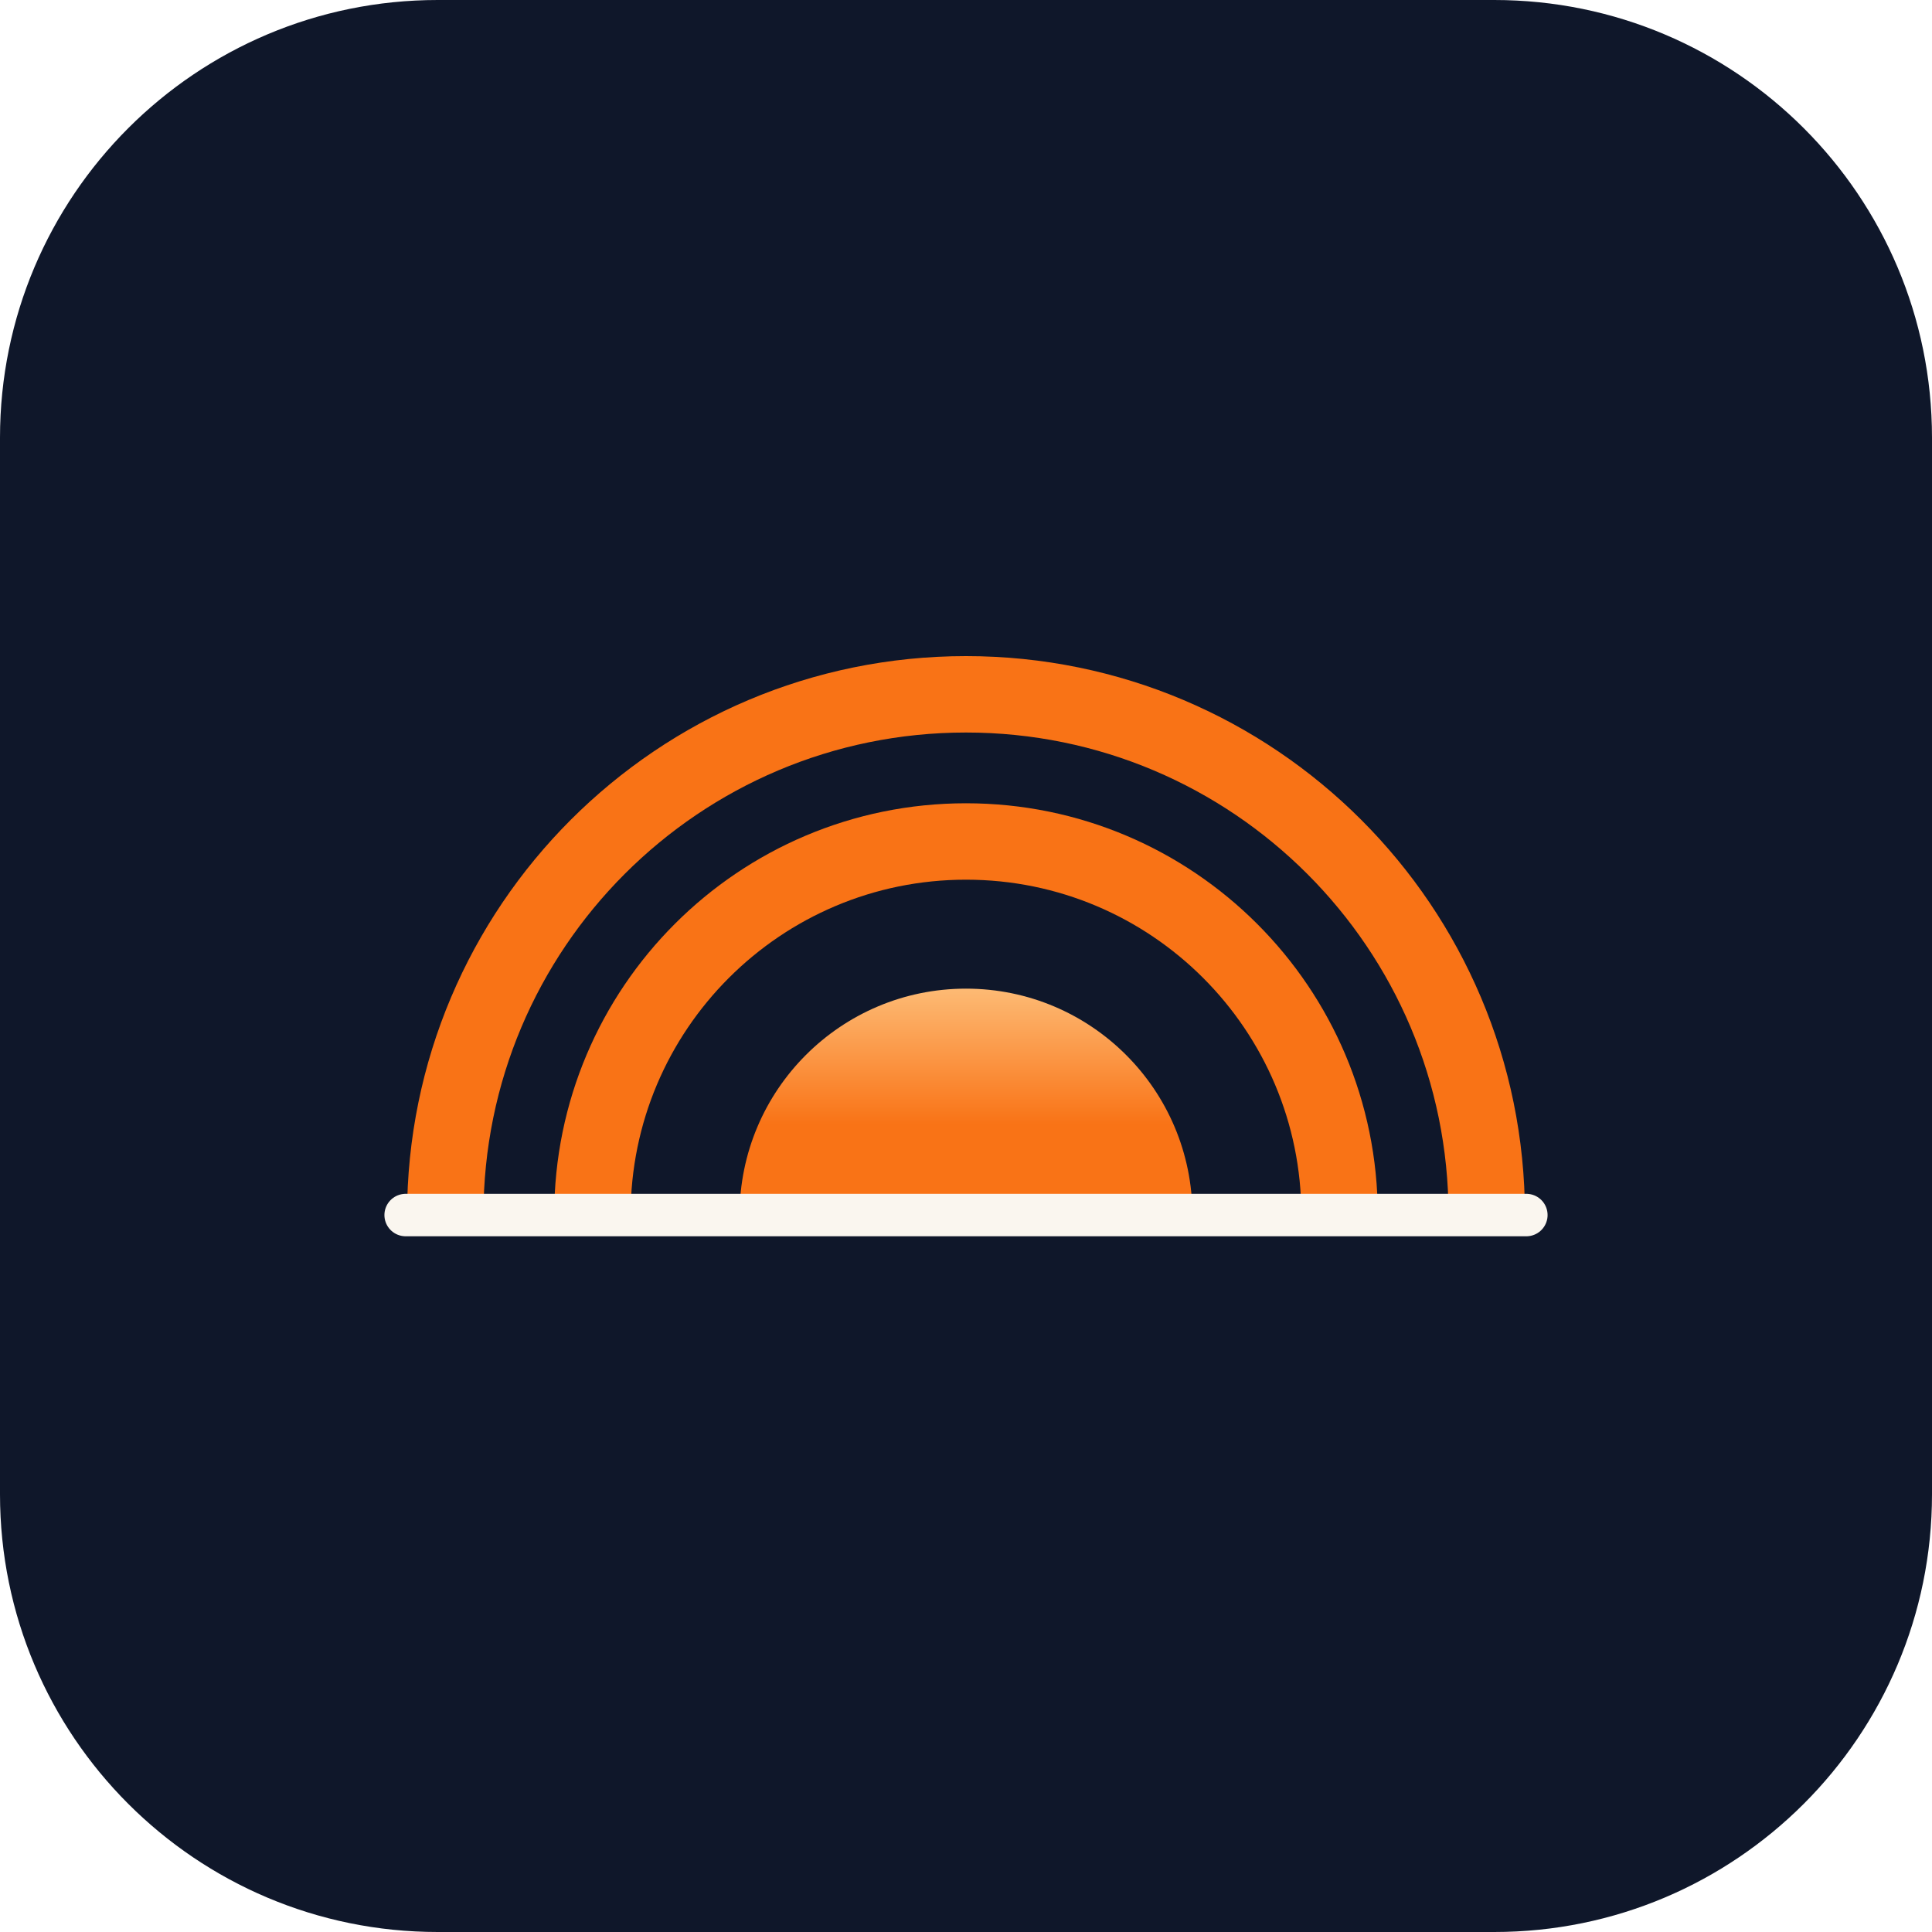
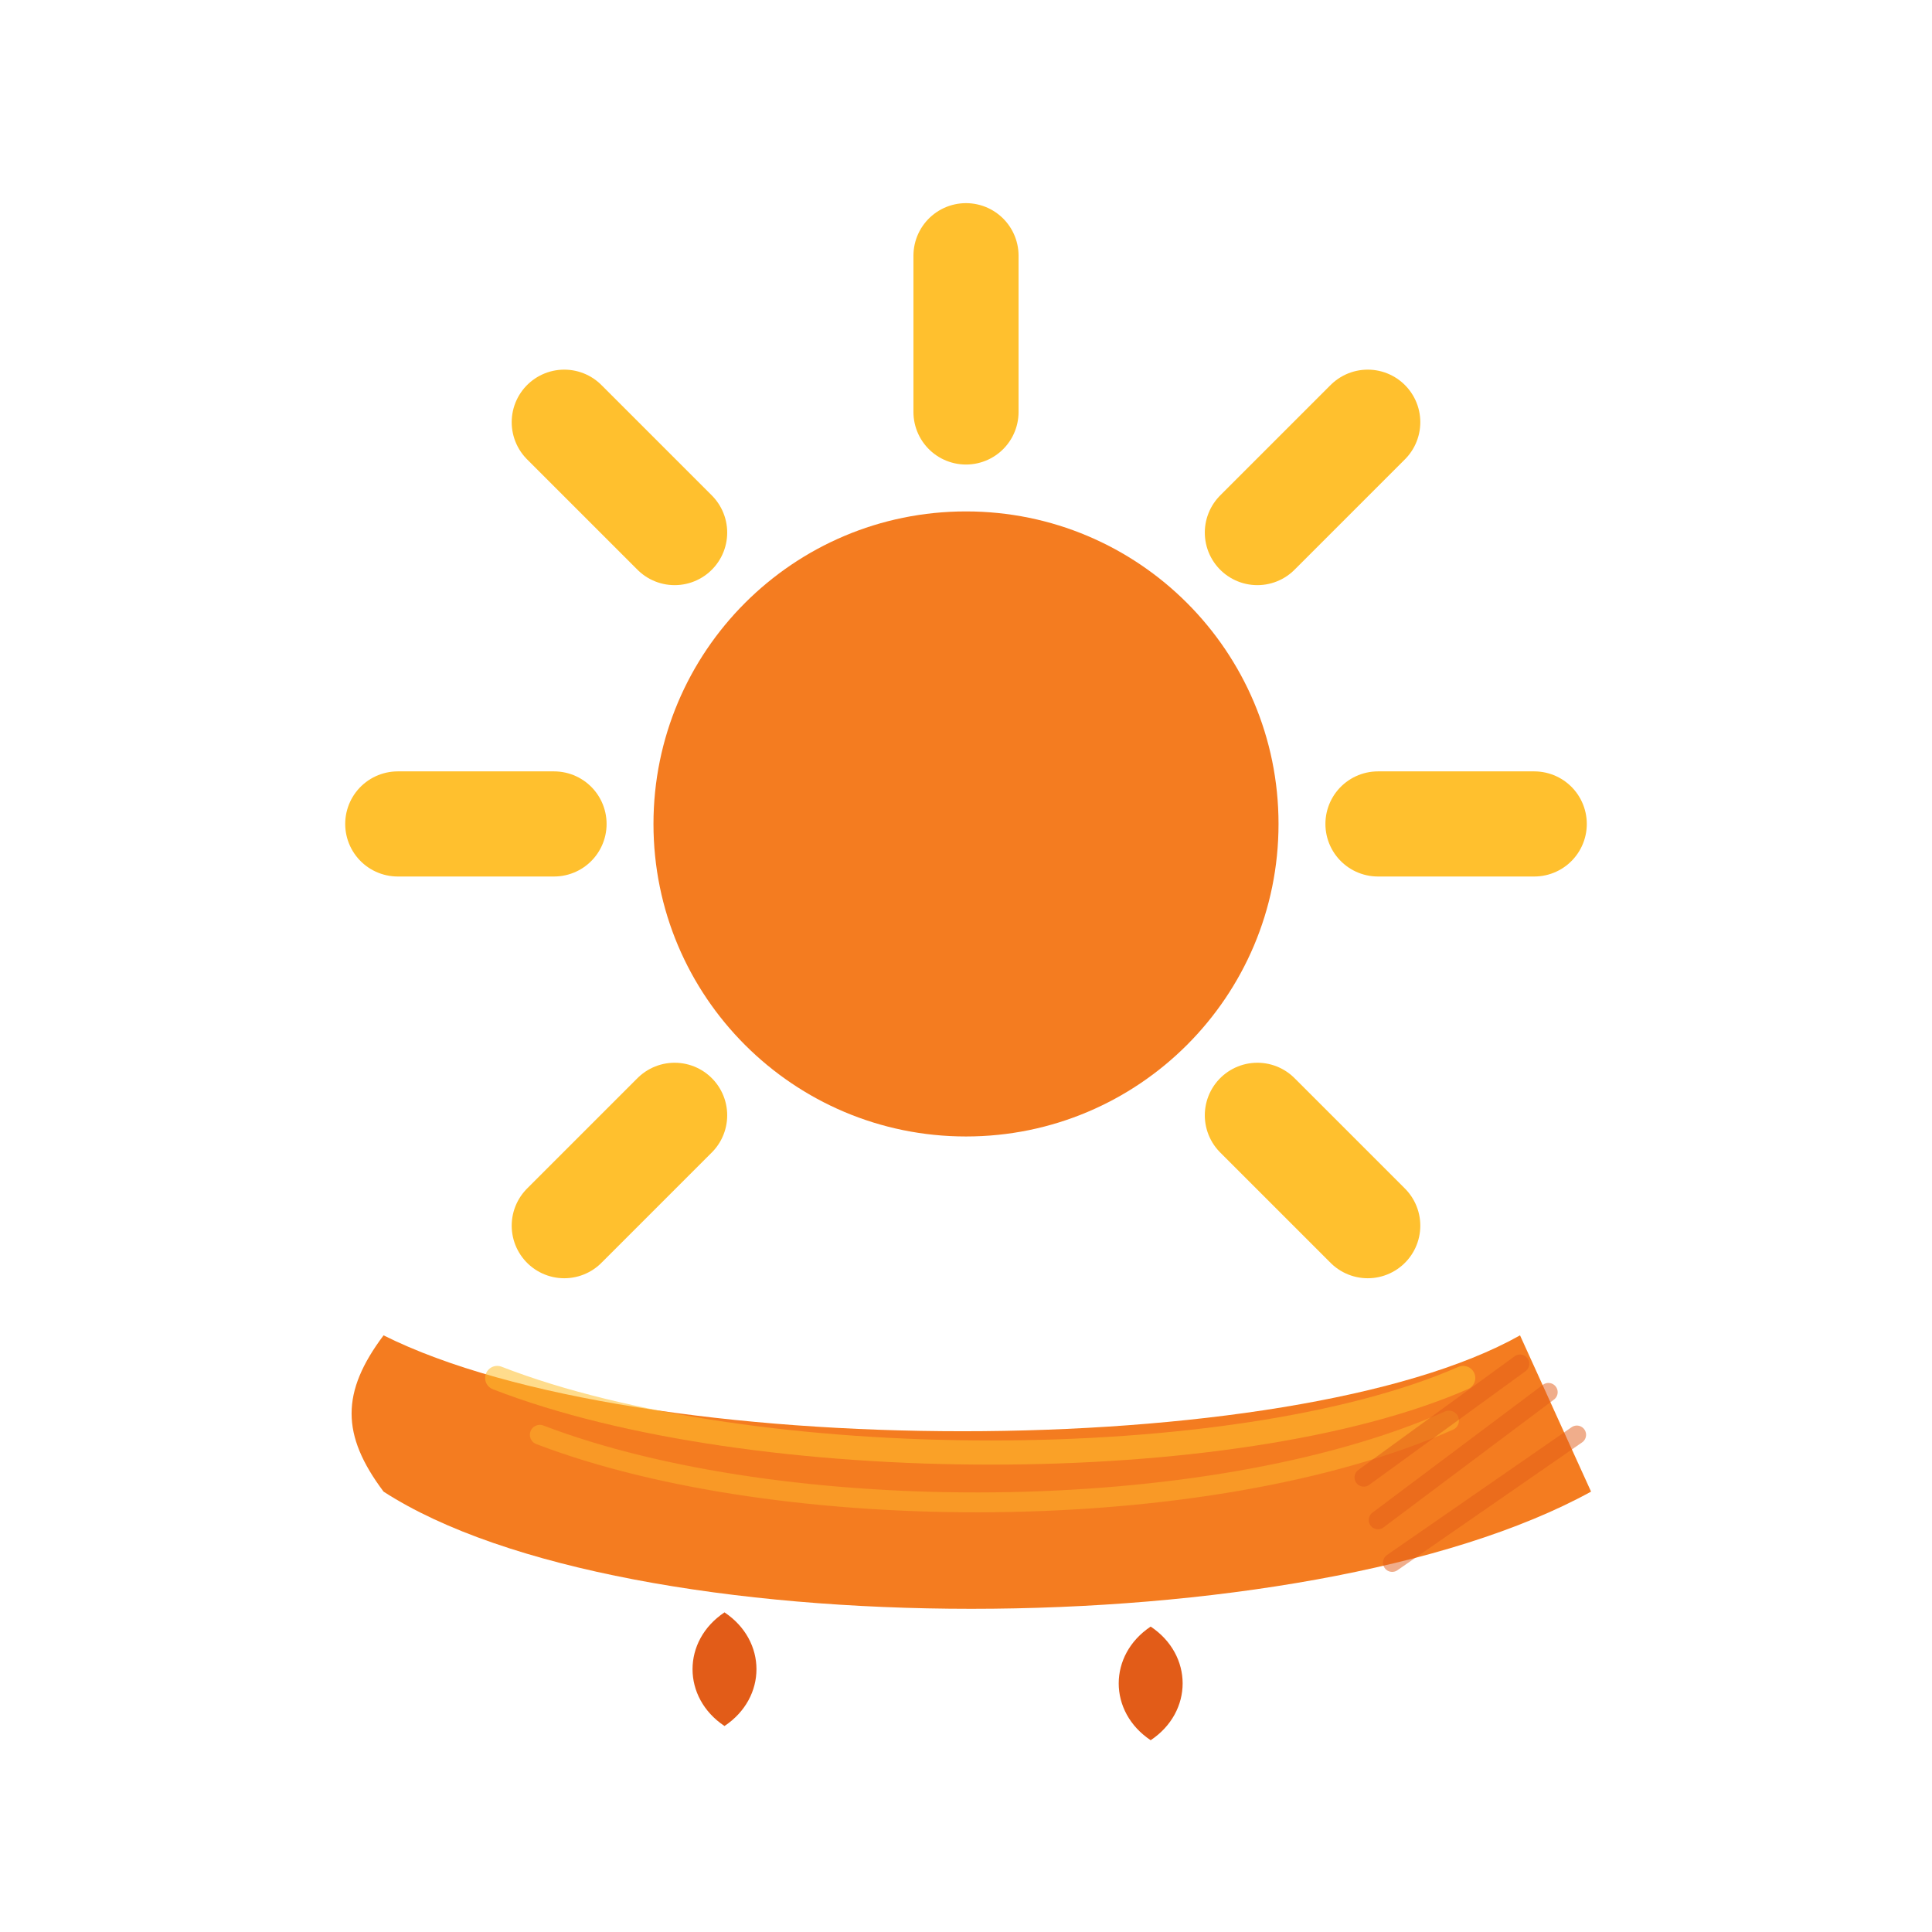
- <svg xmlns="http://www.w3.org/2000/svg" viewBox="0 0 512 512">
-   <defs>
-     <linearGradient id="gi" x1="0" y1="0" x2="0" y2="1">
-       <stop offset="0" stop-color="#fdba74" />
-       <stop offset="0.6" stop-color="#f97316" />
-       <stop offset="1" stop-color="#f97316" />
-     </linearGradient>
-   </defs>
-   <rect width="512" height="512" rx="116" fill="#0f172a" />
-   <path d="M 118.00 322.00 A 138.00 138.00 0 0 1 394.00 322.00" fill="none" stroke="#f97316" stroke-width="20.25" stroke-linecap="butt" />
-   <path d="M 157.00 322.00 A 99.00 99.00 0 0 1 355.00 322.00" fill="none" stroke="#f97316" stroke-width="20.25" stroke-linecap="butt" />
-   <path d="M 196.00 322.00 A 60.00 60.00 0 0 1 316.00 322.00 Z" fill="url(#gi)" />
-   <line x1="107.50" y1="322.00" x2="404.50" y2="322.00" stroke="#faf6ef" stroke-width="11.25" stroke-linecap="round" />
+ <svg xmlns="http://www.w3.org/2000/svg" viewBox="0 0 136 136" width="136" height="136">
+   <g transform="translate(8,8)">
+     <line x1="89.00" y1="50.00" x2="100.00" y2="50.00" stroke="#FFC02E" stroke-width="7.4" stroke-linecap="round" />
+     <line x1="80.51" y1="70.51" x2="88.28" y2="78.28" stroke="#FFC02E" stroke-width="7.4" stroke-linecap="round" />
+     <line x1="39.49" y1="70.51" x2="31.72" y2="78.28" stroke="#FFC02E" stroke-width="7.4" stroke-linecap="round" />
+     <line x1="31.00" y1="50.00" x2="20.00" y2="50.00" stroke="#FFC02E" stroke-width="7.4" stroke-linecap="round" />
+     <line x1="39.49" y1="29.49" x2="31.72" y2="21.72" stroke="#FFC02E" stroke-width="7.4" stroke-linecap="round" />
+     <line x1="60.00" y1="21.00" x2="60.00" y2="10.00" stroke="#FFC02E" stroke-width="7.4" stroke-linecap="round" />
+     <line x1="80.51" y1="29.49" x2="88.28" y2="21.72" stroke="#FFC02E" stroke-width="7.4" stroke-linecap="round" />
+     <circle cx="60" cy="50" r="22" fill="#F47C20" />
+     <path d="M 19,86 C 37,95 83,95 99,86 L 104,97 C 84,108 36,108 19,97 C 16,93 16,90 19,86 Z" fill="#F47C20" />
+     <path d="M 27,89 C 45,96 79,96 95,89" stroke="#FFC02E" stroke-width="1.7" fill="none" stroke-linecap="round" opacity="0.55" />
+     <path d="M 30,93 C 47,99.5 77,99.5 94,92" stroke="#FFC02E" stroke-width="1.4" fill="none" stroke-linecap="round" opacity="0.42" />
+     <path d="M 89,99 L 101,90" stroke="#E25C18" stroke-width="1.3" stroke-linecap="round" opacity="0.5" />
+     <path d="M 90,102 L 103,93" stroke="#E25C18" stroke-width="1.3" stroke-linecap="round" opacity="0.5" />
+     <path d="M 88,96 L 99,88" stroke="#E25C18" stroke-width="1.3" stroke-linecap="round" opacity="0.5" />
+     <path d="M 43,105.5 c -3,2 -3,6 0,8 c 3,-2 3,-6 0,-8 z" fill="#E25C18" />
+     <path d="M 73,106.5 c -3,2 -3,6 0,8 c 3,-2 3,-6 0,-8 z" fill="#E25C18" />
+   </g>
</svg>
